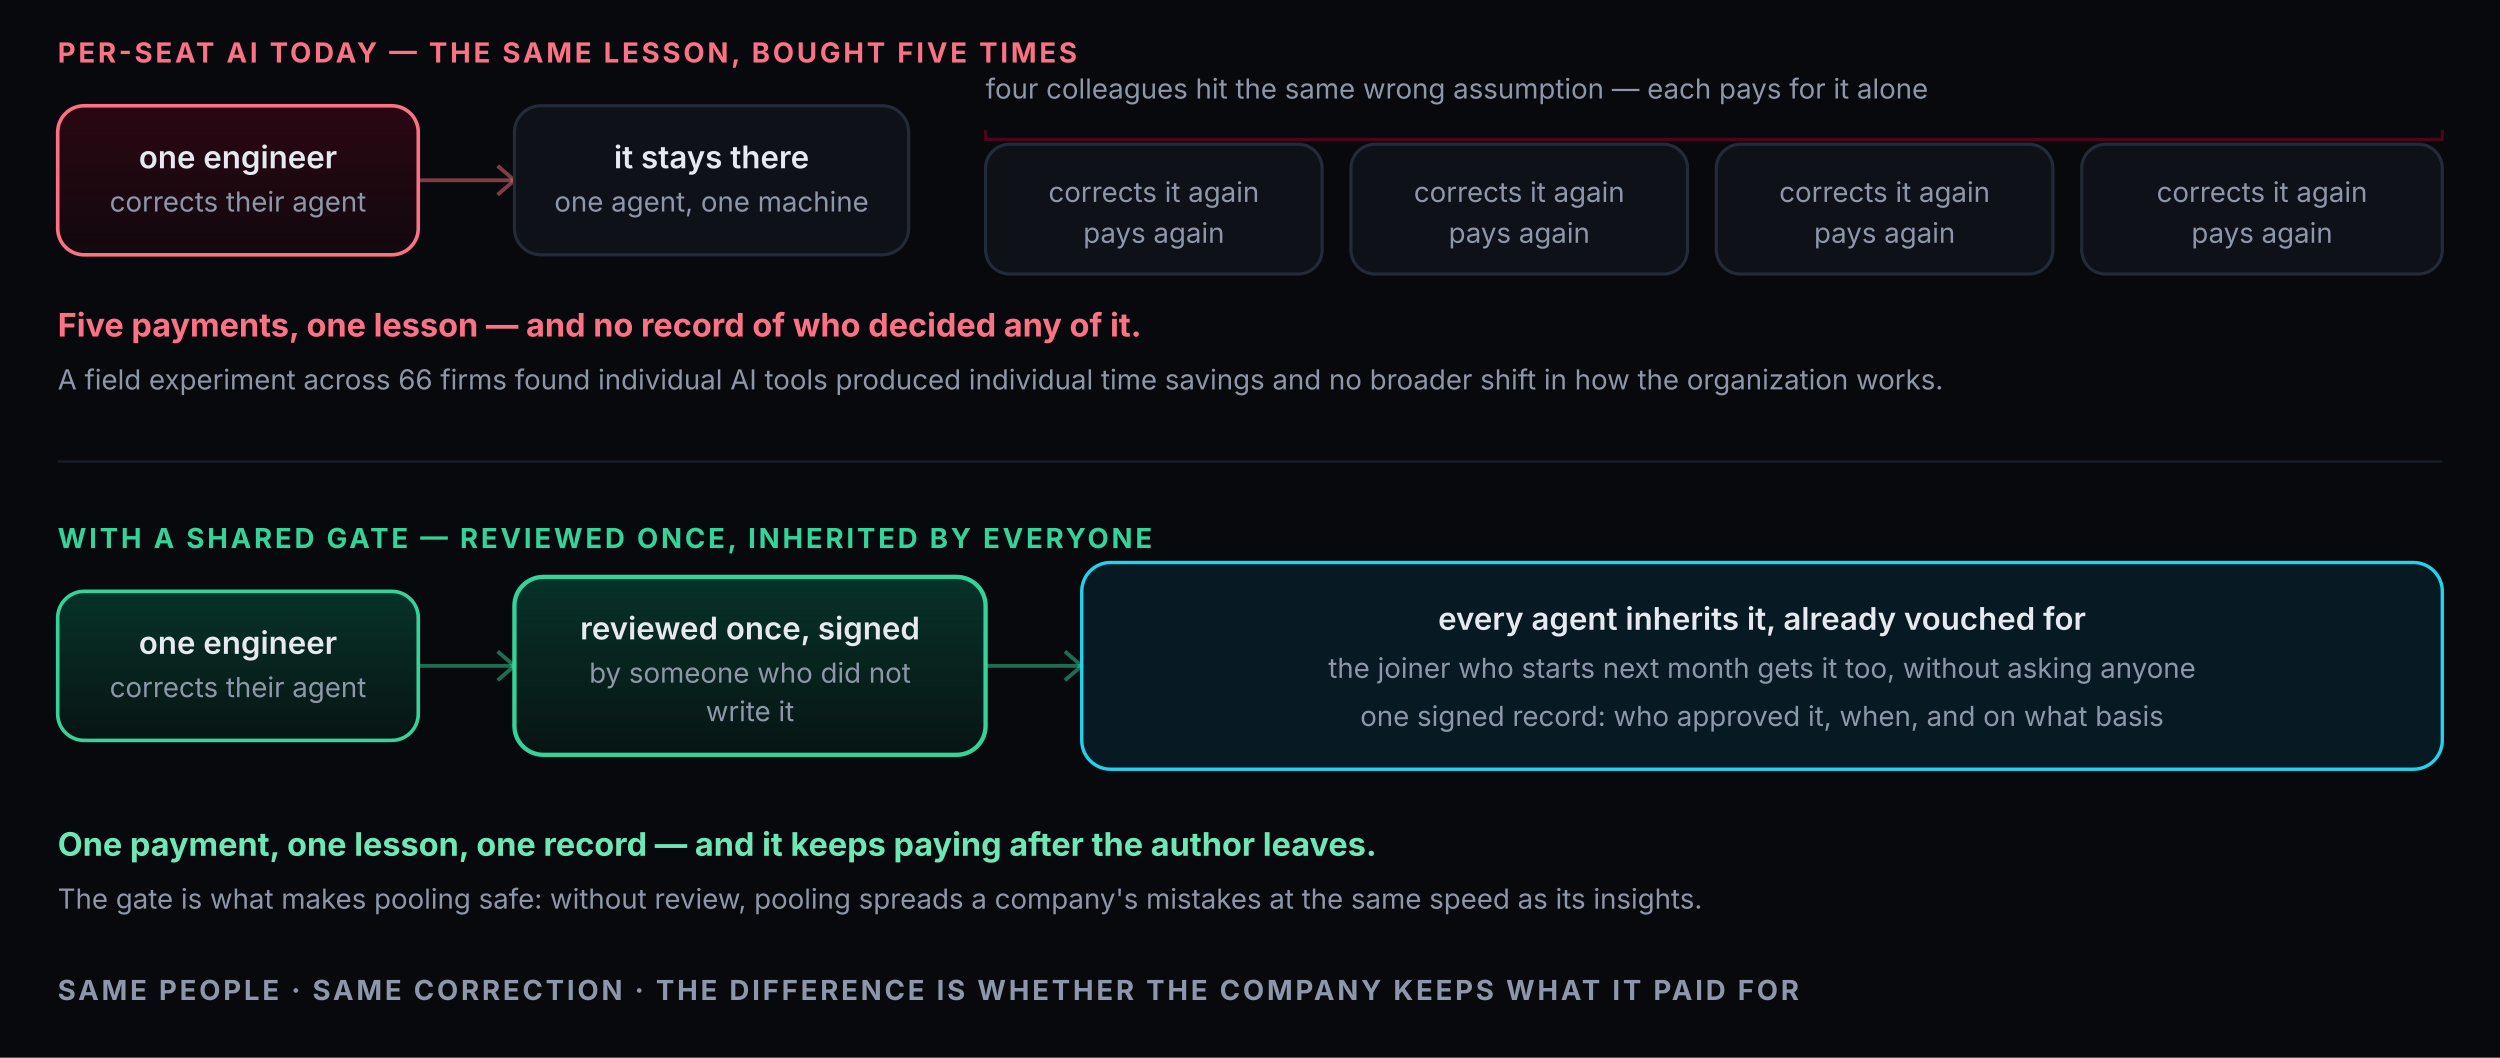
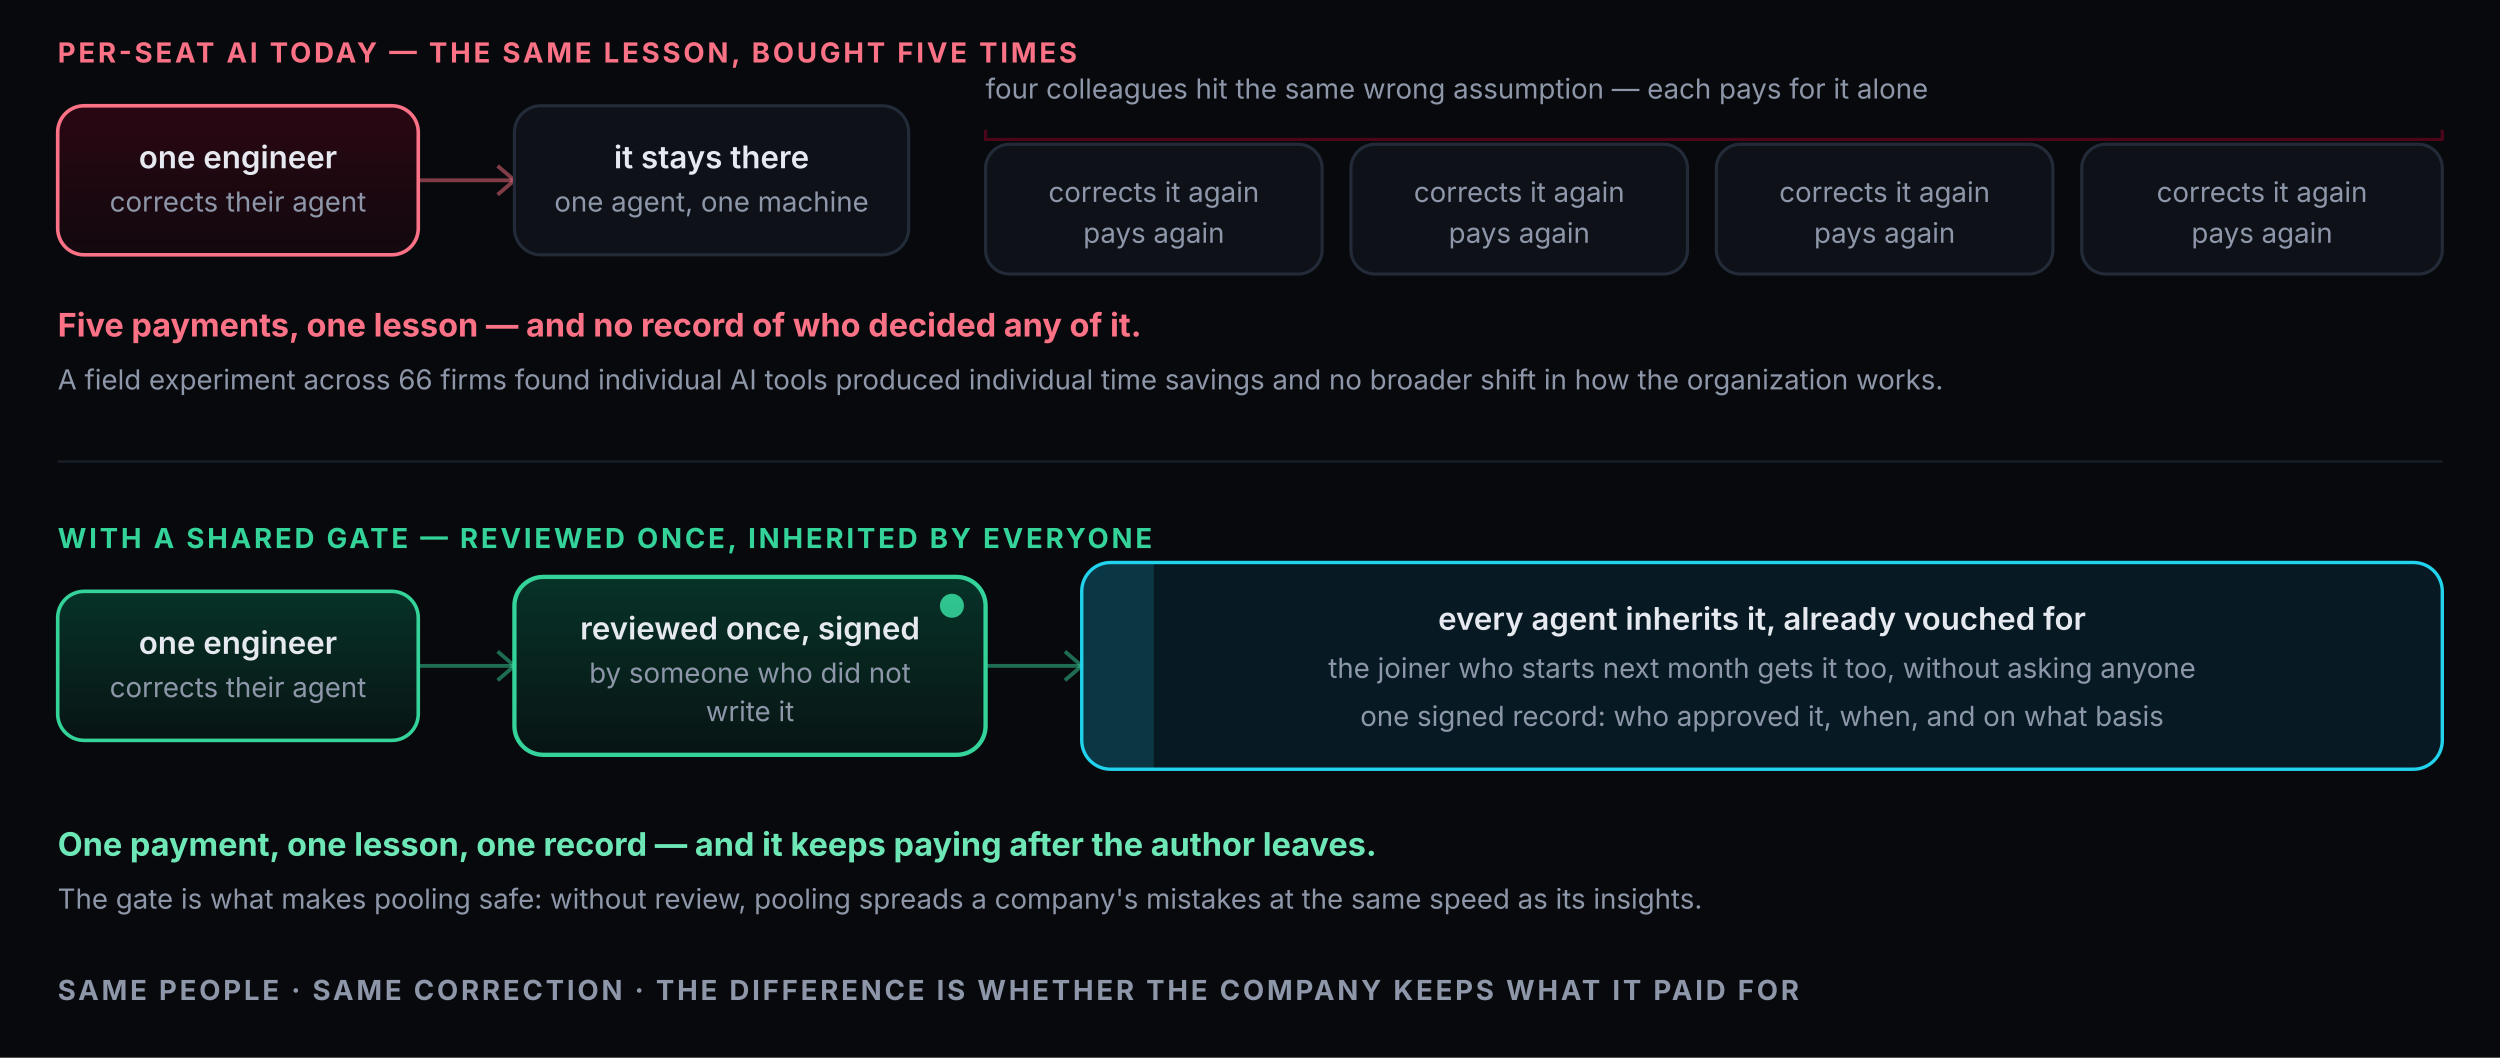
<svg xmlns="http://www.w3.org/2000/svg" viewBox="0 0 1040 440" width="1040" height="440" font-family="ui-sans-serif, system-ui, -apple-system, 'Segoe UI', Inter, sans-serif" role="img" aria-labelledby="ctitle cdesc">
  <defs>
    <style>
    .zn   { font-size:11.5px; font-weight:700; letter-spacing:.1em; }
    .nm   { font-size:13px; font-weight:600; fill:#e6e9ef; }
    .sb   { font-size:11.5px; fill:#8d97a9; }
    .big  { font-size:13.5px; font-weight:650; }
    .agent{ fill:#0e1118; stroke:#232b39; stroke-width:1.3; }
+ 
+     /* The argument of this figure is a count: the same lesson bought five times
+        above, once below. So the top row bills one box at a time, in sequence,
+        and the bottom row resolves in a single pass — the eye counts four
+        separate charges against one. Nothing loops faster than the reader can
+        follow, and both rows share an 8s cycle so they stay legible together.
+ 
+        The four charges must not overlap, or they stop reading as a count and
+        become a patch of red. Each box therefore owns a 9% slice of the cycle
+        (0.72s: in, hold, out) and the delays step by 0.8s, so charge N has
+        cleared before charge N+1 lands.
+ 
+        `backwards` is load-bearing, not tidiness: during an animation-delay the
+        element renders its ORDINARY state, not the 0% keyframe, so without a
+        fill mode all four overlays sat fully lit until their turn came and then
+        switched off — the exact reverse of the intended count. Measured with the
+        Web Animations API, not by eye. */
+     .bill { animation:bill 8s ease-in-out infinite backwards; opacity:0; }
+     .bill1 { animation-delay:.6s } .bill2 { animation-delay:1.4s }
+     .bill3 { animation-delay:2.2s } .bill4 { animation-delay:3s }
+     @keyframes bill { 0%      { opacity:0 }
+                       2%,7%   { opacity:1 }
+                       9%,100% { opacity:0 } }
+     /* one pass across the inherit bar: reviewed once, arriving everywhere */
+     .spread { animation:spread 8s cubic-bezier(.33,0,.24,1) infinite; }
+     @keyframes spread { 0%,40%{ transform:translateX(0); opacity:0 }
+                         46%   { opacity:.85 }
+                         88%   { opacity:.85 }
+                         100%  { transform:translateX(536px); opacity:0 } }
+     .once { animation:once 8s ease-out infinite; transform-origin:center; }
+     @keyframes once { 0%,34%{ opacity:0; transform:scale(1.4) }
+                       42%   { opacity:1; transform:scale(1) }
+                       92%   { opacity:1 } 100%{ opacity:0 } }
+ 
+     @media (prefers-reduced-motion: reduce) {
+       .bill,.spread,.once { animation:none; }
+       .mover { display:none; }
+     }
  </style>
    <linearGradient id="cBad" x1="0" y1="0" x2="0" y2="1">
      <stop offset="0" stop-color="#4c0519" stop-opacity=".5" />
      <stop offset="1" stop-color="#4c0519" stop-opacity=".14" />
    </linearGradient>
    <linearGradient id="cOk" x1="0" y1="0" x2="0" y2="1">
      <stop offset="0" stop-color="#064e3b" stop-opacity=".6" />
      <stop offset="1" stop-color="#064e3b" stop-opacity=".16" />
    </linearGradient>
  </defs>
  <rect width="1040" height="440" fill="#08090c" />
  <text class="zn" x="24" y="26" fill="#fb7185">PER-SEAT AI TODAY — THE SAME LESSON, BOUGHT FIVE TIMES</text>
  <g>
    <rect x="24" y="44" width="150" height="62" rx="11" fill="url(#cBad)" stroke="#fb7185" stroke-width="1.5" />
    <text class="nm" x="99" y="70" text-anchor="middle">one engineer</text>
    <text class="sb" x="99" y="88" text-anchor="middle">corrects their agent</text>
  </g>
  <path d="M 174 75 L 214 75" stroke="#fb7185" stroke-opacity=".5" stroke-width="1.6" fill="none" />
  <path d="M 207 69 L 214 75 L 207 81" stroke="#fb7185" stroke-opacity=".5" stroke-width="1.6" fill="none" stroke-linejoin="round" />
  <g>
    <rect x="214" y="44" width="164" height="62" rx="11" class="agent" />
    <text class="nm" x="296" y="70" text-anchor="middle">it stays there</text>
    <text class="sb" x="296" y="88" text-anchor="middle">one agent, one machine</text>
  </g>
  <text class="sb" x="410" y="41">four colleagues hit the same wrong assumption — each pays for it alone</text>
  <path d="M 410 54 L 410 58 L 1016 58 L 1016 54" fill="none" stroke="#4c0519" stroke-width="1.3" />
  <g>
    <rect x="410" y="60" width="140" height="54" rx="10" class="agent" stroke="#4c0519" />
+     <g class="mover">
+       <rect class="bill bill1" x="410" y="60" width="140" height="54" rx="10" fill="#fb7185" fill-opacity=".07" stroke="#fb7185" stroke-width="1.5" />
+     </g>
    <text class="sb" x="480" y="84" text-anchor="middle" fill="#fecdd3">corrects it again</text>
    <text class="sb" x="480" y="101" text-anchor="middle">pays again</text>
  </g>
  <g>
    <rect x="562" y="60" width="140" height="54" rx="10" class="agent" stroke="#4c0519" />
+     <g class="mover">
+       <rect class="bill bill2" x="562" y="60" width="140" height="54" rx="10" fill="#fb7185" fill-opacity=".07" stroke="#fb7185" stroke-width="1.5" />
+     </g>
    <text class="sb" x="632" y="84" text-anchor="middle" fill="#fecdd3">corrects it again</text>
    <text class="sb" x="632" y="101" text-anchor="middle">pays again</text>
  </g>
  <g>
    <rect x="714" y="60" width="140" height="54" rx="10" class="agent" stroke="#4c0519" />
+     <g class="mover">
+       <rect class="bill bill3" x="714" y="60" width="140" height="54" rx="10" fill="#fb7185" fill-opacity=".07" stroke="#fb7185" stroke-width="1.5" />
+     </g>
    <text class="sb" x="784" y="84" text-anchor="middle" fill="#fecdd3">corrects it again</text>
    <text class="sb" x="784" y="101" text-anchor="middle">pays again</text>
  </g>
  <g>
    <rect x="866" y="60" width="150" height="54" rx="10" class="agent" stroke="#4c0519" />
+     <g class="mover">
+       <rect class="bill bill4" x="866" y="60" width="150" height="54" rx="10" fill="#fb7185" fill-opacity=".07" stroke="#fb7185" stroke-width="1.5" />
+     </g>
    <text class="sb" x="941" y="84" text-anchor="middle" fill="#fecdd3">corrects it again</text>
    <text class="sb" x="941" y="101" text-anchor="middle">pays again</text>
  </g>
  <text class="big" x="24" y="140" fill="#fb7185">Five payments, one lesson — and no record of who decided any of it.</text>
  <text class="sb" x="24" y="162">A field experiment across 66 firms found individual AI tools produced individual time savings and no broader shift in how the organization works.</text>
  <line x1="24" y1="192" x2="1016" y2="192" stroke="#171c25" stroke-width="1" />
  <text class="zn" x="24" y="228" fill="#34d399">WITH A SHARED GATE — REVIEWED ONCE, INHERITED BY EVERYONE</text>
  <g>
    <rect x="24" y="246" width="150" height="62" rx="11" fill="url(#cOk)" stroke="#34d399" stroke-width="1.5" />
    <text class="nm" x="99" y="272" text-anchor="middle">one engineer</text>
    <text class="sb" x="99" y="290" text-anchor="middle">corrects their agent</text>
  </g>
  <path d="M 174 277 L 214 277" stroke="#34d399" stroke-opacity=".5" stroke-width="1.6" fill="none" />
  <path d="M 207 271 L 214 277 L 207 283" stroke="#34d399" stroke-opacity=".5" stroke-width="1.6" fill="none" stroke-linejoin="round" />
  <g>
    <rect x="214" y="240" width="196" height="74" rx="12" fill="url(#cOk)" stroke="#34d399" stroke-width="1.8" />
+     <g class="mover">
+       <circle class="once" cx="396" cy="252" r="5" fill="#34d399" fill-opacity=".9" />
+     </g>
    <text class="nm" x="312" y="266" text-anchor="middle">reviewed once, signed</text>
    <text class="sb" x="312" y="284" text-anchor="middle">by someone who did not</text>
    <text class="sb" x="312" y="300" text-anchor="middle">write it</text>
  </g>
  <path d="M 410 277 L 450 277" stroke="#34d399" stroke-opacity=".5" stroke-width="1.6" fill="none" />
  <path d="M 443 271 L 450 277 L 443 283" stroke="#34d399" stroke-opacity=".5" stroke-width="1.6" fill="none" stroke-linejoin="round" />
  <g>
    <rect x="450" y="234" width="566" height="86" rx="12" fill="#062c3a" fill-opacity=".5" stroke="#22d3ee" stroke-width="1.4" />
+     <clipPath id="cInherit">
+       <rect x="450" y="234" width="566" height="86" rx="12" />
+     </clipPath>
+     <g class="mover" clip-path="url(#cInherit)">
+       <rect class="spread" x="450" y="234" width="30" height="86" fill="#22d3ee" fill-opacity=".16" />
+     </g>
    <text class="nm" x="733" y="262" text-anchor="middle" fill="#a5f3fc">every agent inherits it, already vouched for</text>
    <text class="sb" x="733" y="282" text-anchor="middle">the joiner who starts next month gets it too, without asking anyone</text>
    <text class="sb" x="733" y="302" text-anchor="middle">one signed record: who approved it, when, and on what basis</text>
  </g>
  <text class="big" x="24" y="356" fill="#6ee7b7">One payment, one lesson, one record — and it keeps paying after the author leaves.</text>
  <text class="sb" x="24" y="378">The gate is what makes pooling safe: without review, pooling spreads a company's mistakes at the same speed as its insights.</text>
  <text class="zn" x="24" y="416" fill="#8d97a9">SAME PEOPLE · SAME CORRECTION · THE DIFFERENCE IS WHETHER THE COMPANY KEEPS WHAT IT PAID FOR</text>
</svg>
